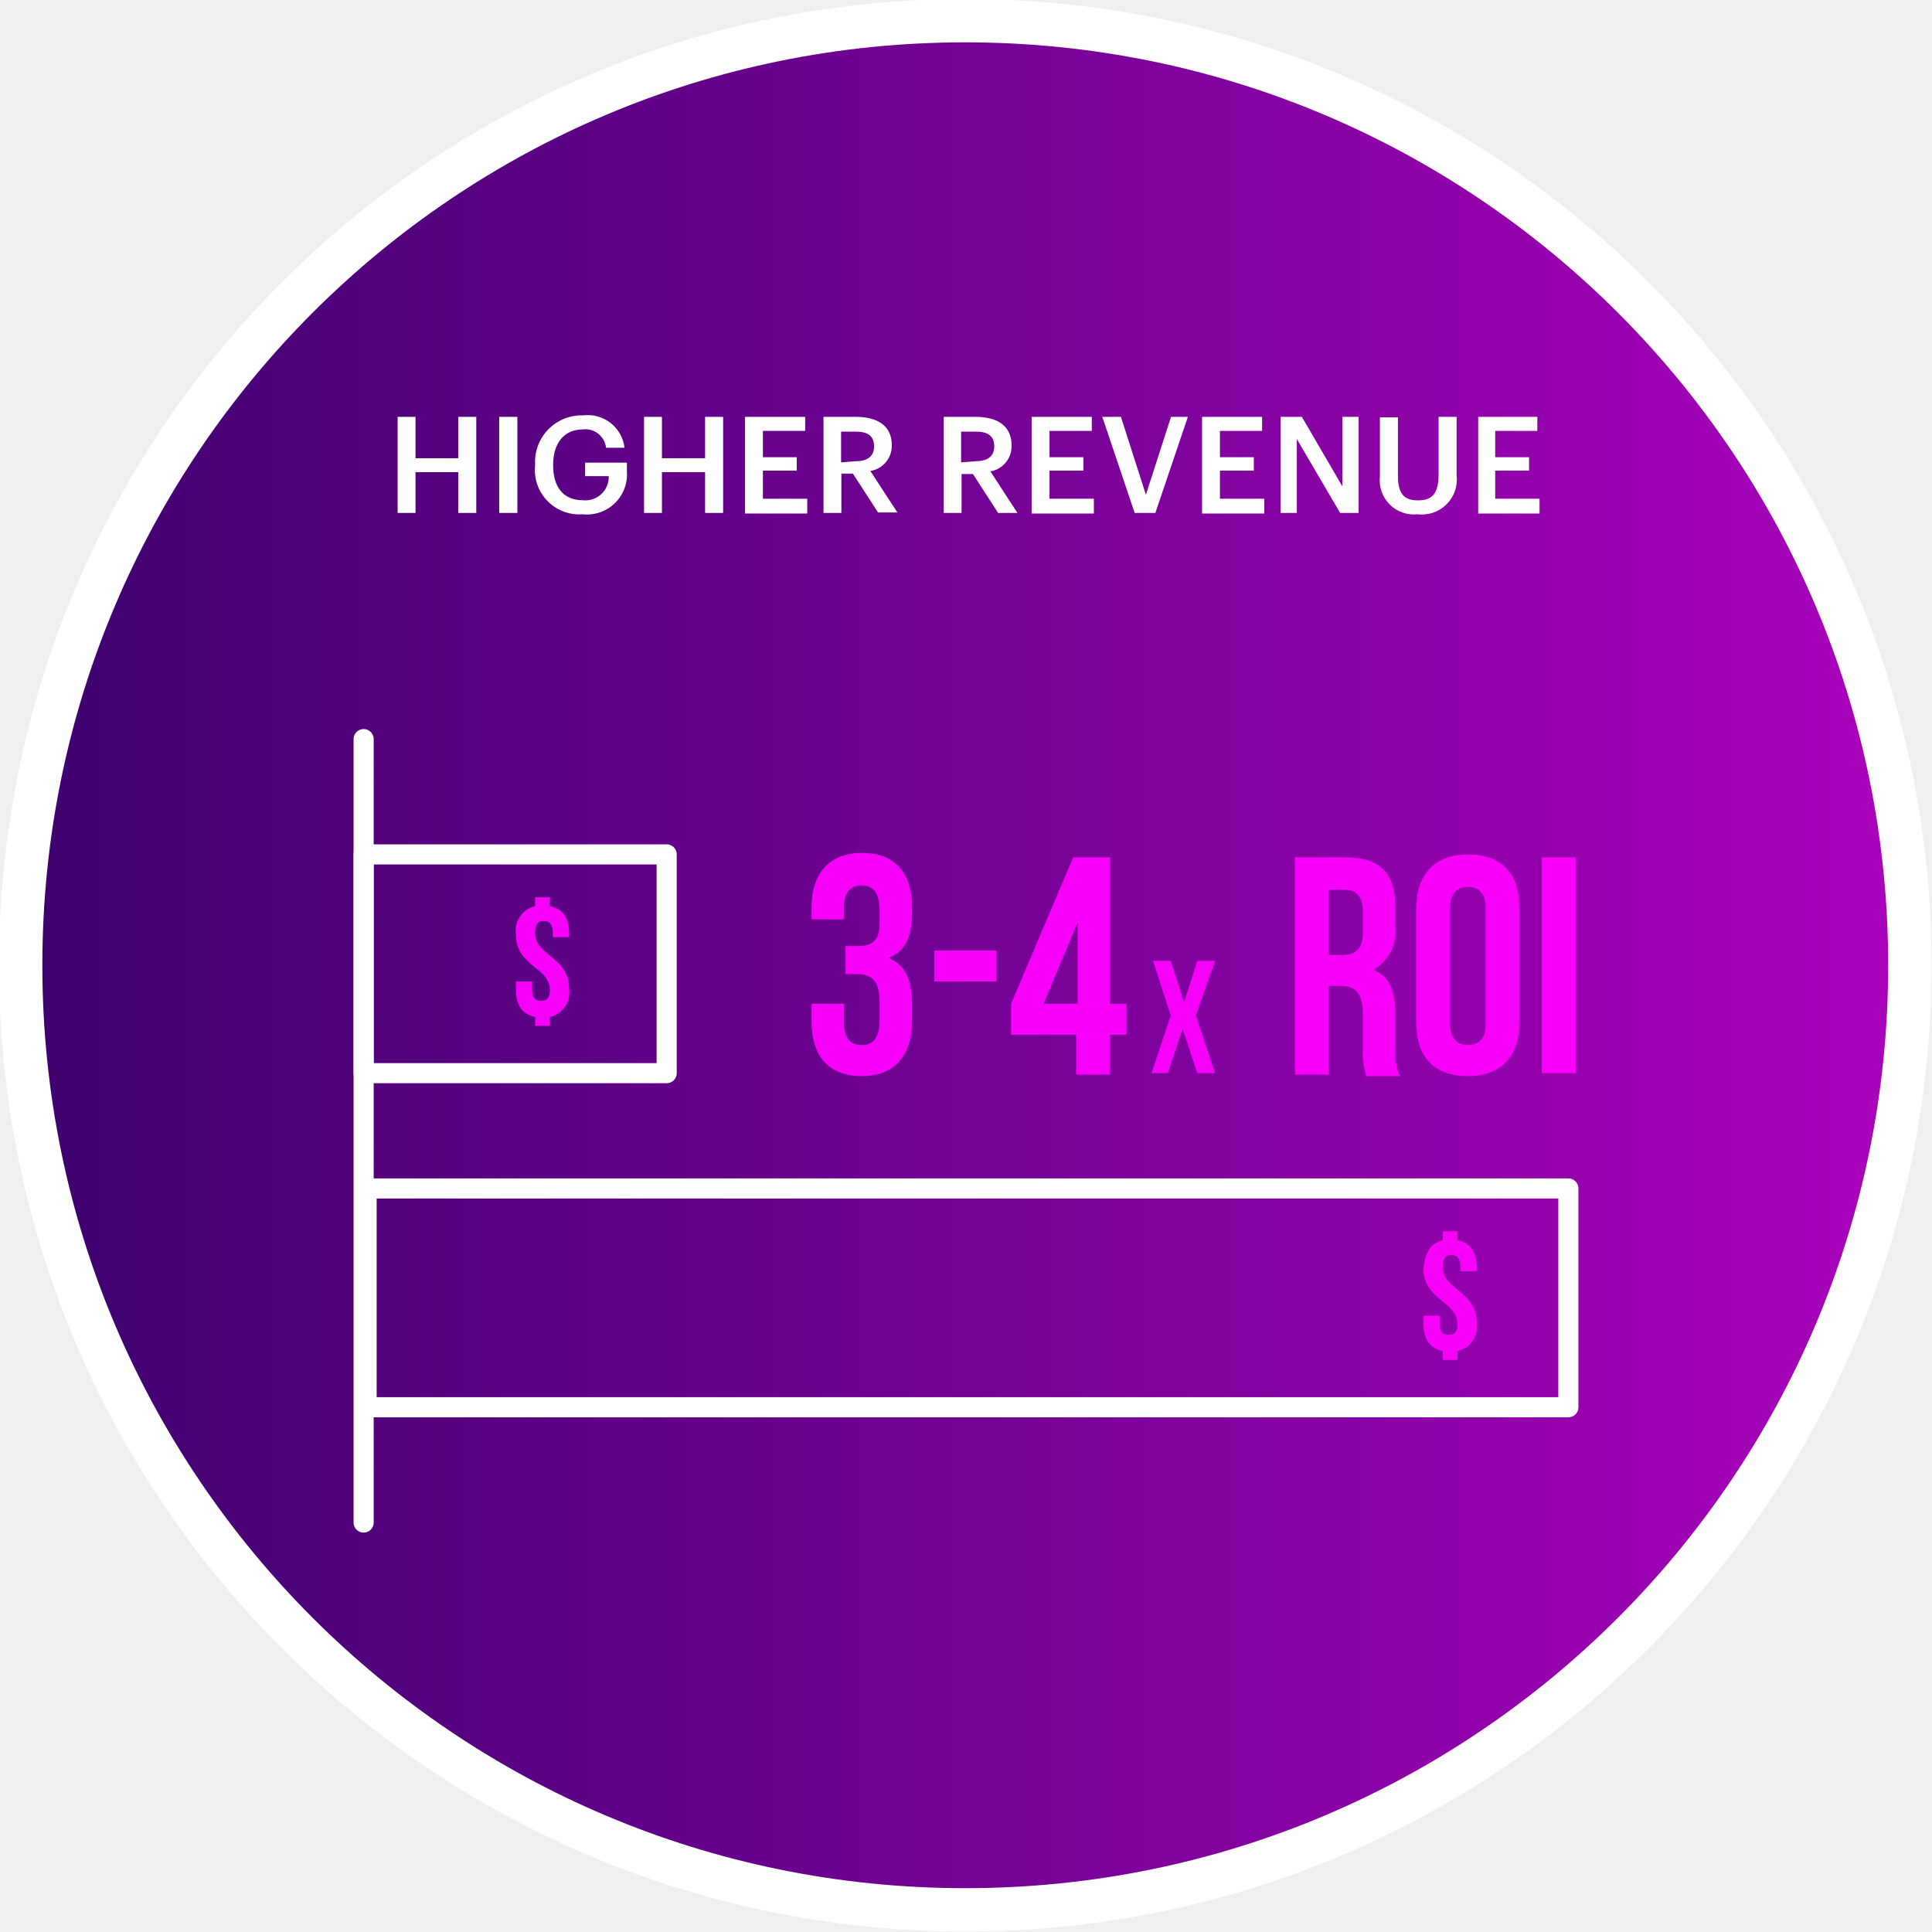
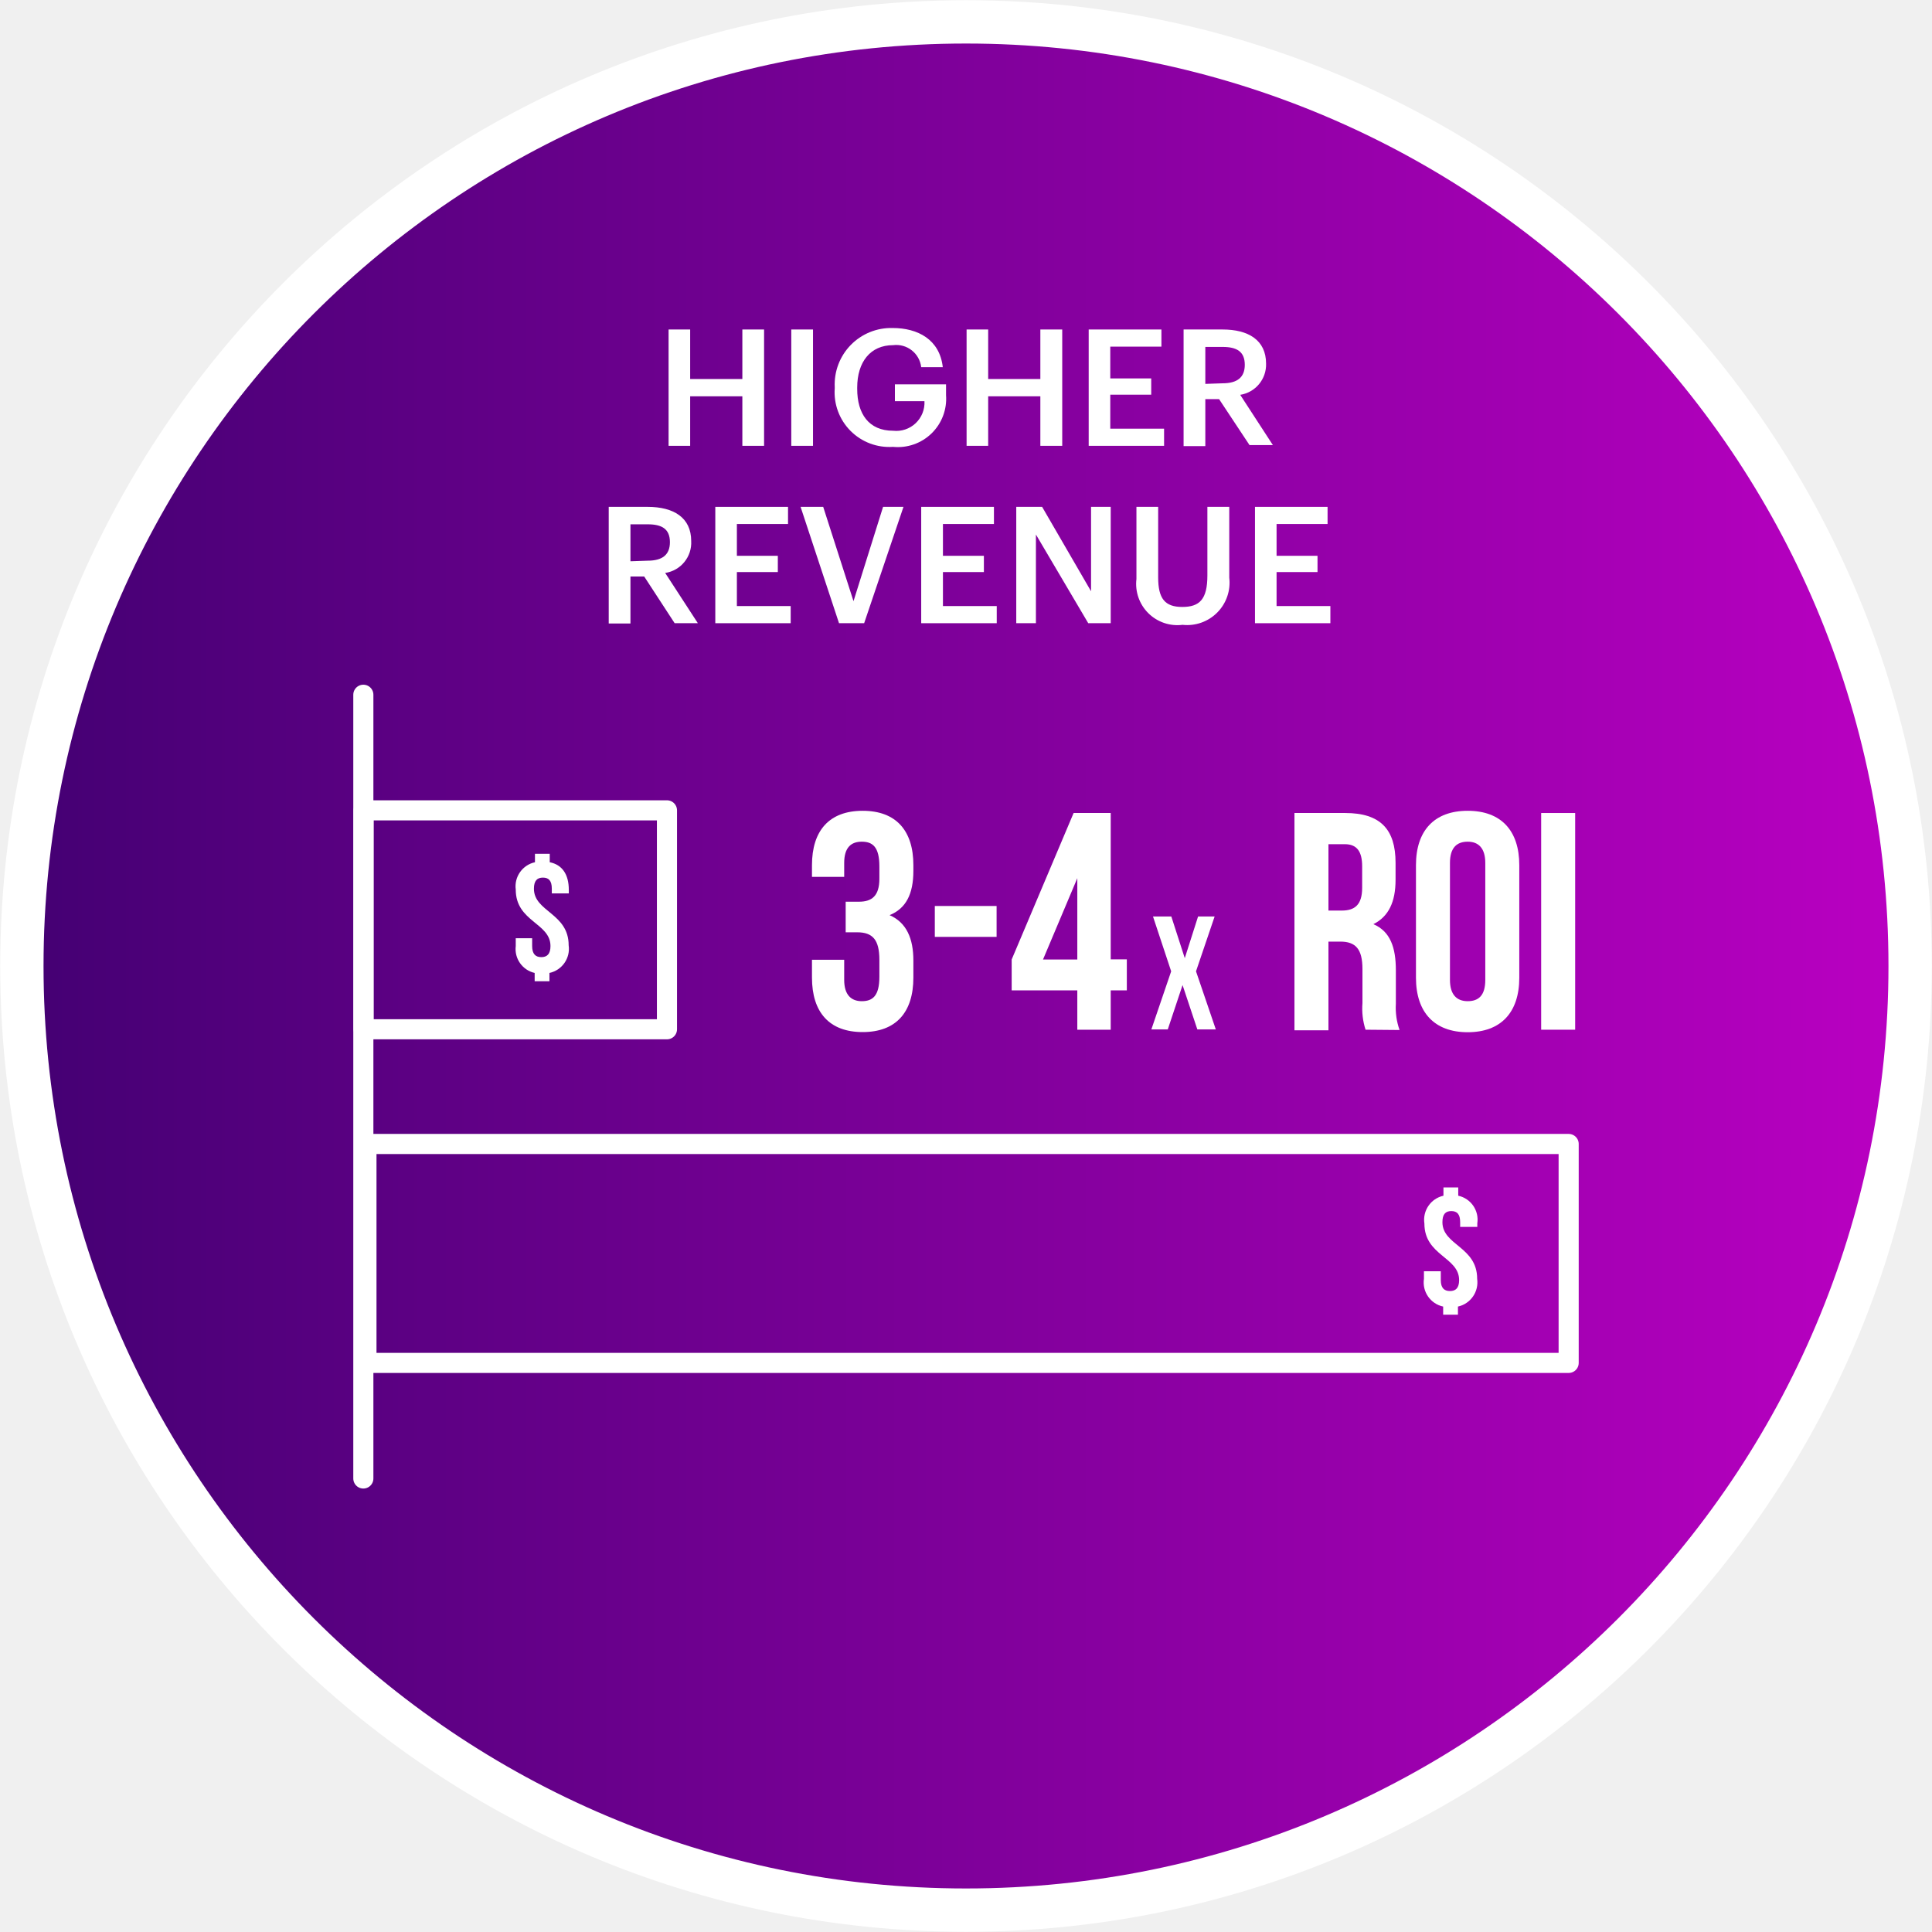
<svg xmlns="http://www.w3.org/2000/svg" width="130.7" height="130.7" viewBox="0 0 130.7 130.7">
  <defs>
-     <linearGradient id="a" x1="1.4" y1="1013.3" x2="129.2" y2="1013.3" gradientTransform="translate(0 -948)" gradientUnits="userSpaceOnUse">
-       <stop offset="0" stop-color="#3d026e" />
-       <stop offset="1" stop-color="#aa02bc" />
+     <linearGradient id="a" x1="1.48" y1="65.35" x2="129.22" y2="65.35" gradientUnits="userSpaceOnUse">
+       <stop offset="0" stop-color="#440073" />
+       <stop offset="1" stop-color="#ba00c2" />
    </linearGradient>
  </defs>
-   <circle cx="65.3" cy="65.3" r="63.9" stroke="#fff" stroke-miterlimit="10" stroke-width="2.93" fill="url(#a)" />
-   <rect x="24.6" y="57.8" width="20.5" height="14.8" fill="none" stroke="#fff" stroke-linecap="round" stroke-linejoin="round" stroke-width="1.36" />
-   <g style="isolation:isolate">
-     <path d="M59.5,61.6c0-1.3-.5-1.7-1.2-1.7s-1.2.4-1.2,1.4v.9H54.9v-.8c0-2.3,1.2-3.7,3.4-3.7s3.4,1.3,3.4,3.7v.4c0,1.6-.5,2.6-1.6,3,1.2.5,1.6,1.6,1.6,3.1v1.2c0,2.3-1.2,3.7-3.4,3.7s-3.4-1.3-3.4-3.7V67.9h2.2v1.4c0,1,.5,1.4,1.2,1.4s1.2-.4,1.2-1.7V67.8c0-1.4-.5-1.9-1.5-1.9h-.8V64h.9c.9,0,1.4-.4,1.4-1.5Z" fill="#f600f9" />
-     <path d="M63.2,64.3h4.2v2.1H63.2Z" fill="#f600f9" />
-     <path d="M68.4,67.9,72.6,58h2.5v9.9h1.1V70H75.1v2.7H72.8V70H68.4Zm4.5,0V62.4l-2.3,5.5Z" fill="#f600f9" />
-   </g>
-   <g style="isolation:isolate">
-     <path d="M92.4,72.7a5.25,5.25,0,0,1-.2-1.8V68.6c0-1.4-.5-1.9-1.5-1.9h-.8v6H87.6V58H91c2.4,0,3.4,1.1,3.4,3.4v1.2a3,3,0,0,1-1.5,3c1.2.5,1.5,1.6,1.5,3.1V71a3.61,3.61,0,0,0,.3,1.8H92.4ZM89.9,60.1v4.5h.9c.9,0,1.4-.4,1.4-1.5V61.7q0-1.5-1.2-1.5H89.9Z" fill="#f600f9" />
-     <path d="M95.8,61.5c0-2.3,1.2-3.7,3.5-3.7s3.5,1.3,3.5,3.7v7.6c0,2.3-1.2,3.7-3.5,3.7s-3.5-1.3-3.5-3.7Zm2.3,7.8c0,1,.5,1.4,1.2,1.4s1.2-.4,1.2-1.4V61.4c0-1-.5-1.4-1.2-1.4s-1.2.4-1.2,1.4Z" fill="#f600f9" />
-     <path d="M104.3,58h2.3V72.6h-2.3Z" fill="#f600f9" />
-   </g>
-   <g style="isolation:isolate">
-     <path d="M82.2,65l-1.3,3.7,1.3,3.9H81l-1-3-1,3H77.9l1.3-3.9L78,65h1.2l.9,2.8L81,65Z" fill="#f600f9" />
-   </g>
-   <g style="isolation:isolate">
-     <path d="M36.2,61.3v-.6h1v.6c.9.2,1.3.8,1.3,1.9v.2H37.4v-.3c0-.5-.2-.8-.6-.8s-.6.2-.6.8c0,1.6,2.3,1.6,2.3,3.8a1.7,1.7,0,0,1-1.3,1.9v.6h-1v-.6c-.9-.2-1.3-.8-1.3-1.9v-.5H36V67c0,.5.2.7.6.7s.6-.2.6-.7c0-1.6-2.3-1.6-2.3-3.8A1.7,1.7,0,0,1,36.2,61.3Z" fill="#f600f9" />
-   </g>
-   <g style="isolation:isolate">
-     <path d="M97.6,83.9v-.6h1v.6c.9.2,1.3.8,1.3,1.9V86H98.8v-.3c0-.5-.2-.8-.6-.8s-.6.2-.6.8c0,1.6,2.3,1.6,2.3,3.8a1.7,1.7,0,0,1-1.3,1.9V92h-1v-.6c-.9-.2-1.3-.8-1.3-1.9V89h1.1v.6c0,.5.2.7.6.7s.6-.2.6-.7c0-1.6-2.3-1.6-2.3-3.8C96.4,84.7,96.8,84.1,97.6,83.9Z" fill="#f600f9" />
-   </g>
-   <line x1="24.6" y1="50" x2="24.6" y2="103" fill="none" stroke="#fff" stroke-linecap="round" stroke-linejoin="round" stroke-width="1.36" />
-   <rect x="24.8" y="80.4" width="81.3" height="14.8" fill="none" stroke="#fff" stroke-linecap="round" stroke-linejoin="round" stroke-width="1.36" />
-   <path d="M26.9,28.2h1.21V31H31V28.2h1.22v6.5H31V31.94H28.11V34.7H26.9Z" fill="#fff" />
-   <path d="M33.77,28.2H35v6.5H33.77Z" fill="#fff" />
-   <path d="M36.2,31.49v-.07a3.15,3.15,0,0,1,3.24-3.32,2.51,2.51,0,0,1,2.81,2.19H41a1.41,1.41,0,0,0-1.58-1.24c-1.27,0-2,.95-2,2.38v.07c0,1.39.65,2.34,2,2.34a1.58,1.58,0,0,0,1.76-1.63H39.58V31.3h2.83v.6a2.71,2.71,0,0,1-3,2.89A3,3,0,0,1,36.2,31.49Z" fill="#fff" />
-   <path d="M43.57,28.2h1.21V31H47.7V28.2h1.22v6.5H47.7V31.94H44.78V34.7H43.57Z" fill="#fff" />
-   <path d="M50.4,28.2h4.07v.95H51.61v1.78H53.9v.91H51.61v1.9h3v1H50.4Z" fill="#fff" />
-   <path d="M55.71,28.2H57.9c1.43,0,2.43.58,2.43,1.91v0a1.72,1.72,0,0,1-1.45,1.75l1.83,2.81H59.4l-1.7-2.63h-.78V34.7H55.71Zm2.19,3c.81,0,1.23-.35,1.23-1v0c0-.74-.46-1-1.23-1h-1v2.08Z" fill="#fff" />
-   <path d="M63.84,28.2H66c1.43,0,2.43.58,2.43,1.91v0A1.72,1.72,0,0,1,67,31.89l1.83,2.81H67.52l-1.7-2.63h-.77V34.7H63.84Zm2.18,3c.81,0,1.24-.35,1.24-1v0c0-.74-.47-1-1.24-1h-1v2.08Z" fill="#fff" />
-   <path d="M69.79,28.2h4.07v.95H71v1.78h2.29v.91H71v1.9h3v1H69.79Z" fill="#fff" />
-   <path d="M74.57,28.2h1.26l1.69,5.27,1.7-5.27h1.14l-2.2,6.5h-1.4Z" fill="#fff" />
-   <path d="M81.32,28.2h4.06v.95H82.53v1.78h2.29v.91H82.53v1.9h3v1H81.32Z" fill="#fff" />
-   <path d="M86.63,28.2h1.44l2.74,4.7V28.2h1.1v6.5H90.66l-2.93-5v5h-1.1Z" fill="#fff" />
-   <path d="M93.35,32.23v-4h1.22v3.94c0,1.19.38,1.68,1.34,1.68s1.41-.42,1.41-1.77V28.2h1.22v3.95a2.37,2.37,0,0,1-2.64,2.64A2.31,2.31,0,0,1,93.35,32.23Z" fill="#fff" />
-   <path d="M100,28.2H104v.95h-2.85v1.78h2.29v.91h-2.29v1.9h3v1H100Z" fill="#fff" />
+   <circle cx="65.35" cy="65.35" r="63.87" stroke="#fff" stroke-miterlimit="10" stroke-width="2.93" fill="url(#a)" />
+   <rect x="24.6" y="54.82" width="20.52" height="14.81" fill="none" stroke="#fff" stroke-linecap="round" stroke-linejoin="round" stroke-width="1.36" />
+   <path d="M45.23,22.29h1.46v3.35h3.53V22.29h1.47v7.87H50.22V26.81H46.69v3.35H45.23Z" fill="#fff" />
+   <path d="M53.53,22.29H55v7.87H53.53Z" fill="#fff" />
+   <path d="M56.47,26.27v-.08a3.82,3.82,0,0,1,3.92-4c1.69,0,3.18.77,3.39,2.65H62.32a1.7,1.7,0,0,0-1.9-1.49c-1.54,0-2.43,1.14-2.43,2.87v.09c0,1.68.78,2.83,2.43,2.83a1.91,1.91,0,0,0,2.12-2h-2V26H64v.73a3.27,3.27,0,0,1-3.59,3.5A3.7,3.7,0,0,1,56.47,26.27Z" fill="#fff" />
+   <path d="M65.39,22.29h1.46v3.35h3.53V22.29h1.48v7.87H70.38V26.81H66.85v3.35H65.39Z" fill="#fff" />
+   <path d="M73.65,22.29h4.92v1.16H75.11V25.6h2.77v1.1H75.11V29h3.64v1.16h-5.1Z" fill="#fff" />
+   <path d="M80.07,22.29h2.64c1.73,0,2.94.71,2.94,2.31v0a2.07,2.07,0,0,1-1.75,2.11l2.21,3.4H84.53L82.47,27h-.93v3.18H80.07Zm2.64,3.64c1,0,1.5-.41,1.5-1.25v0c0-.91-.56-1.21-1.5-1.21H81.54v2.5Z" fill="#fff" />
+   <path d="M41.18,34.29h2.64c1.73,0,2.94.71,2.94,2.31v0A2.07,2.07,0,0,1,45,38.76l2.21,3.4H45.64L43.58,39h-.93v3.18H41.18Zm2.64,3.64c1,0,1.5-.41,1.5-1.25v0c0-.91-.56-1.21-1.5-1.21H42.65v2.5Z" fill="#fff" />
+   <path d="M48.39,34.29h4.92v1.16H49.85V37.6h2.77v1.1H49.85V41h3.64v1.16h-5.1Z" fill="#fff" />
+   <path d="M54.16,34.29h1.53l2.05,6.38,2-6.38h1.38l-2.66,7.87h-1.7Z" fill="#fff" />
+   <path d="M62.32,34.29h4.92v1.16H63.79V37.6h2.77v1.1H63.79V41h3.64v1.16H62.32Z" fill="#fff" />
+   <path d="M68.75,34.29H70.5L73.81,40V34.29h1.33v7.87H73.62l-3.54-6v6H68.75Z" fill="#fff" />
+   <path d="M76.88,39.17V34.29h1.47v4.77c0,1.44.46,2,1.63,2s1.7-.51,1.7-2.13V34.29h1.48v4.79A2.87,2.87,0,0,1,80,42.27,2.79,2.79,0,0,1,76.88,39.17Z" fill="#fff" />
+   <path d="M84.9,34.29h4.91v1.16H86.36V37.6h2.77v1.1H86.36V41H90v1.16H84.9Z" fill="#fff" />
+   <path d="M59.49,58.61c0-1.32-.46-1.67-1.19-1.67s-1.19.4-1.19,1.44v.94H54.93v-.79c0-2.34,1.17-3.68,3.43-3.68s3.43,1.34,3.43,3.68v.38c0,1.57-.5,2.55-1.61,3,1.15.5,1.61,1.59,1.61,3.07v1.15c0,2.35-1.17,3.69-3.43,3.69s-3.43-1.34-3.43-3.69V64.93h2.18v1.36c0,1,.46,1.44,1.19,1.44s1.19-.35,1.19-1.65V64.93c0-1.36-.46-1.86-1.5-1.86h-.78V61h.9c.86,0,1.38-.38,1.38-1.55Z" fill="#fff" />
+   <path d="M63.24,61.29h4.18v2.09H63.24Z" fill="#fff" />
+   <path d="M68.44,64.91,72.63,55h2.51v9.9h1.09V67H75.14v2.66H72.88V67H68.44Zm4.44,0v-5.5l-2.32,5.5Z" fill="#fff" />
+   <path d="M92.38,69.66a4.64,4.64,0,0,1-.21-1.8v-2.3c0-1.36-.46-1.86-1.5-1.86h-.8v6h-2.3V55H91c2.39,0,3.41,1.11,3.41,3.37v1.15c0,1.51-.48,2.49-1.5,3,1.15.49,1.52,1.59,1.52,3.12v2.26a4.52,4.52,0,0,0,.25,1.78ZM89.87,57.11V61.6h.9c.86,0,1.38-.37,1.38-1.54V58.61c0-1-.35-1.5-1.17-1.5Z" fill="#fff" />
+   <path d="M95.79,58.53c0-2.34,1.24-3.68,3.5-3.68s3.49,1.34,3.49,3.68v7.61c0,2.35-1.24,3.69-3.49,3.69s-3.5-1.34-3.5-3.69Zm2.3,7.76c0,1,.46,1.44,1.2,1.44s1.19-.39,1.19-1.44V58.38c0-1-.46-1.44-1.19-1.44s-1.2.4-1.2,1.44Z" fill="#fff" />
+   <path d="M104.26,55h2.3V69.66h-2.3Z" fill="#fff" />
+   <path d="M82.17,62l-1.26,3.71,1.34,3.93H81l-1-3-1,3H77.89l1.34-3.93L78,62h1.24l.91,2.82L81.05,62Z" fill="#fff" />
+   <path d="M36.19,58.33v-.57h1v.57c.85.17,1.29.83,1.29,1.87v.24H37.33v-.32c0-.55-.22-.75-.6-.75s-.61.2-.61.75c0,1.57,2.35,1.65,2.35,3.83a1.67,1.67,0,0,1-1.3,1.87v.56h-1v-.56A1.66,1.66,0,0,1,34.89,64v-.53H36V64c0,.55.24.75.62.75s.62-.2.62-.75c0-1.57-2.35-1.64-2.35-3.82A1.67,1.67,0,0,1,36.19,58.33Z" fill="#fff" />
+   <path d="M97.65,80.89v-.56h1v.56a1.66,1.66,0,0,1,1.29,1.87V83H98.78v-.32c0-.54-.21-.75-.6-.75s-.6.21-.6.75c0,1.57,2.35,1.65,2.35,3.83a1.68,1.68,0,0,1-1.3,1.88v.55h-1v-.55a1.67,1.67,0,0,1-1.3-1.88V86h1.14v.6c0,.54.24.74.62.74s.62-.2.62-.74c0-1.57-2.35-1.65-2.35-3.83A1.67,1.67,0,0,1,97.65,80.89Z" fill="#fff" />
+   <line x1="24.58" y1="47" x2="24.58" y2="100.02" fill="none" stroke="#fff" stroke-linecap="round" stroke-linejoin="round" stroke-width="1.36" />
+   <rect x="24.79" y="77.39" width="81.33" height="14.81" fill="none" stroke="#fff" stroke-linecap="round" stroke-linejoin="round" stroke-width="1.36" />
</svg>
